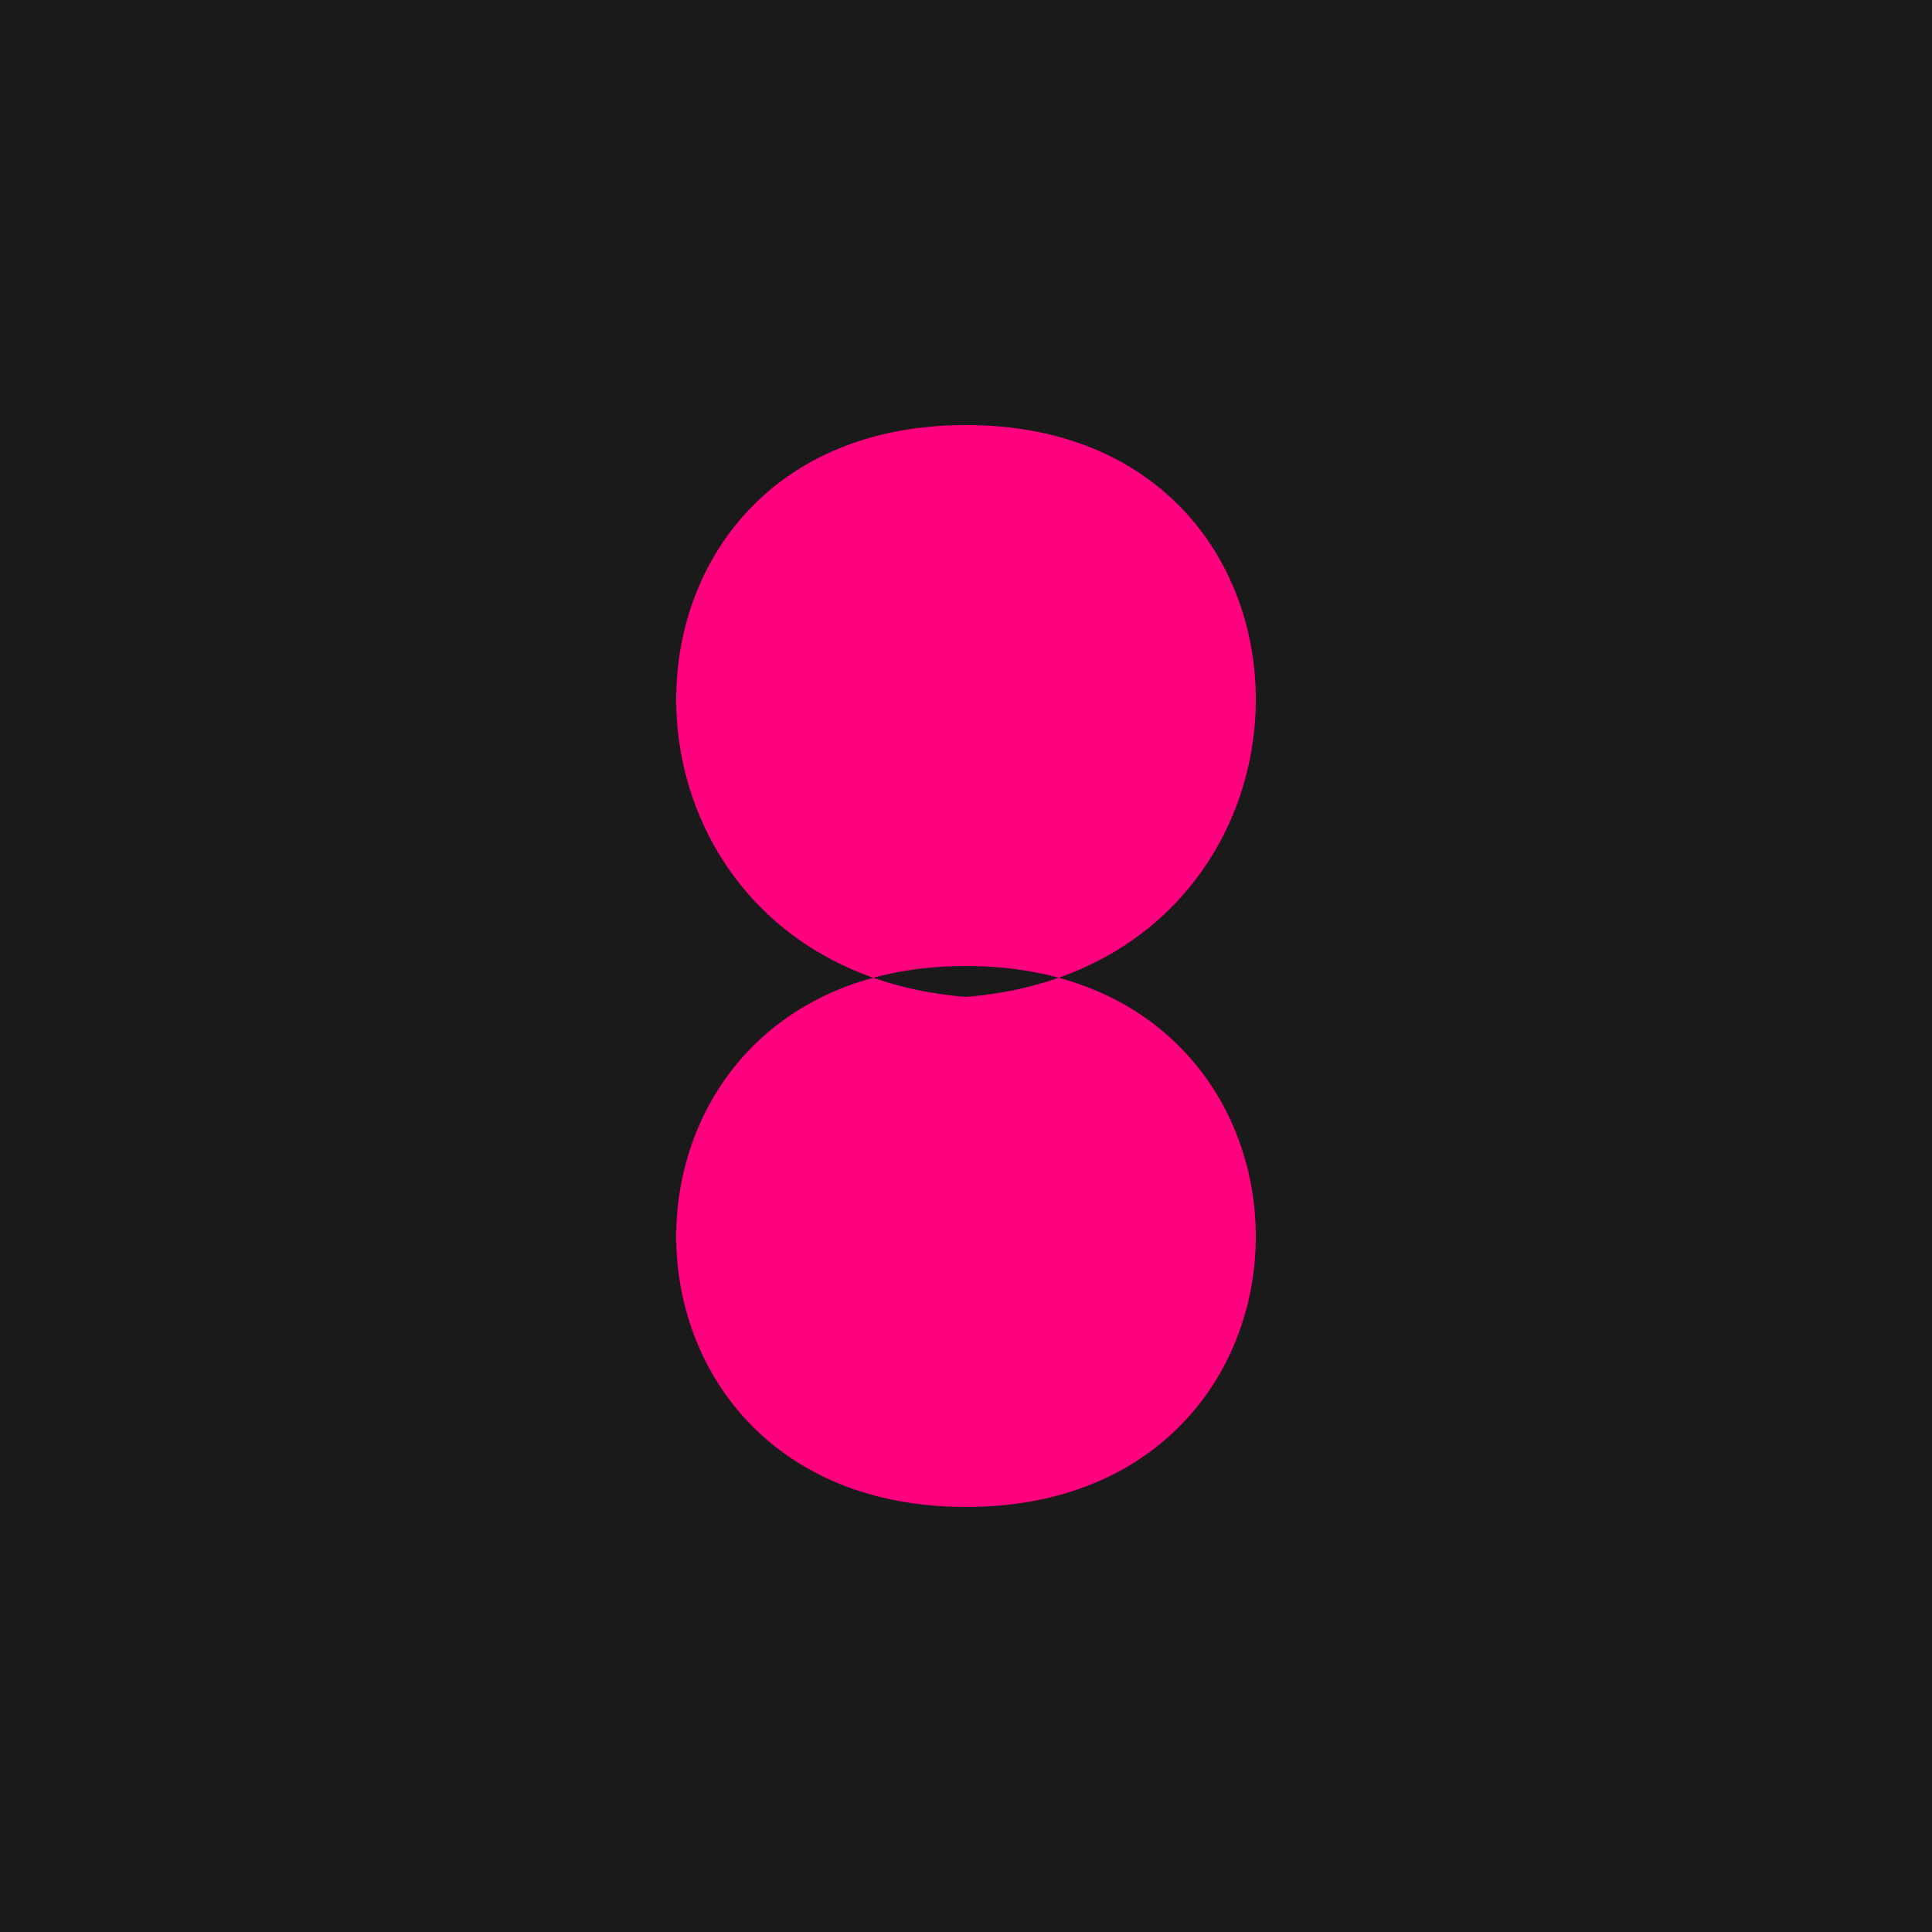
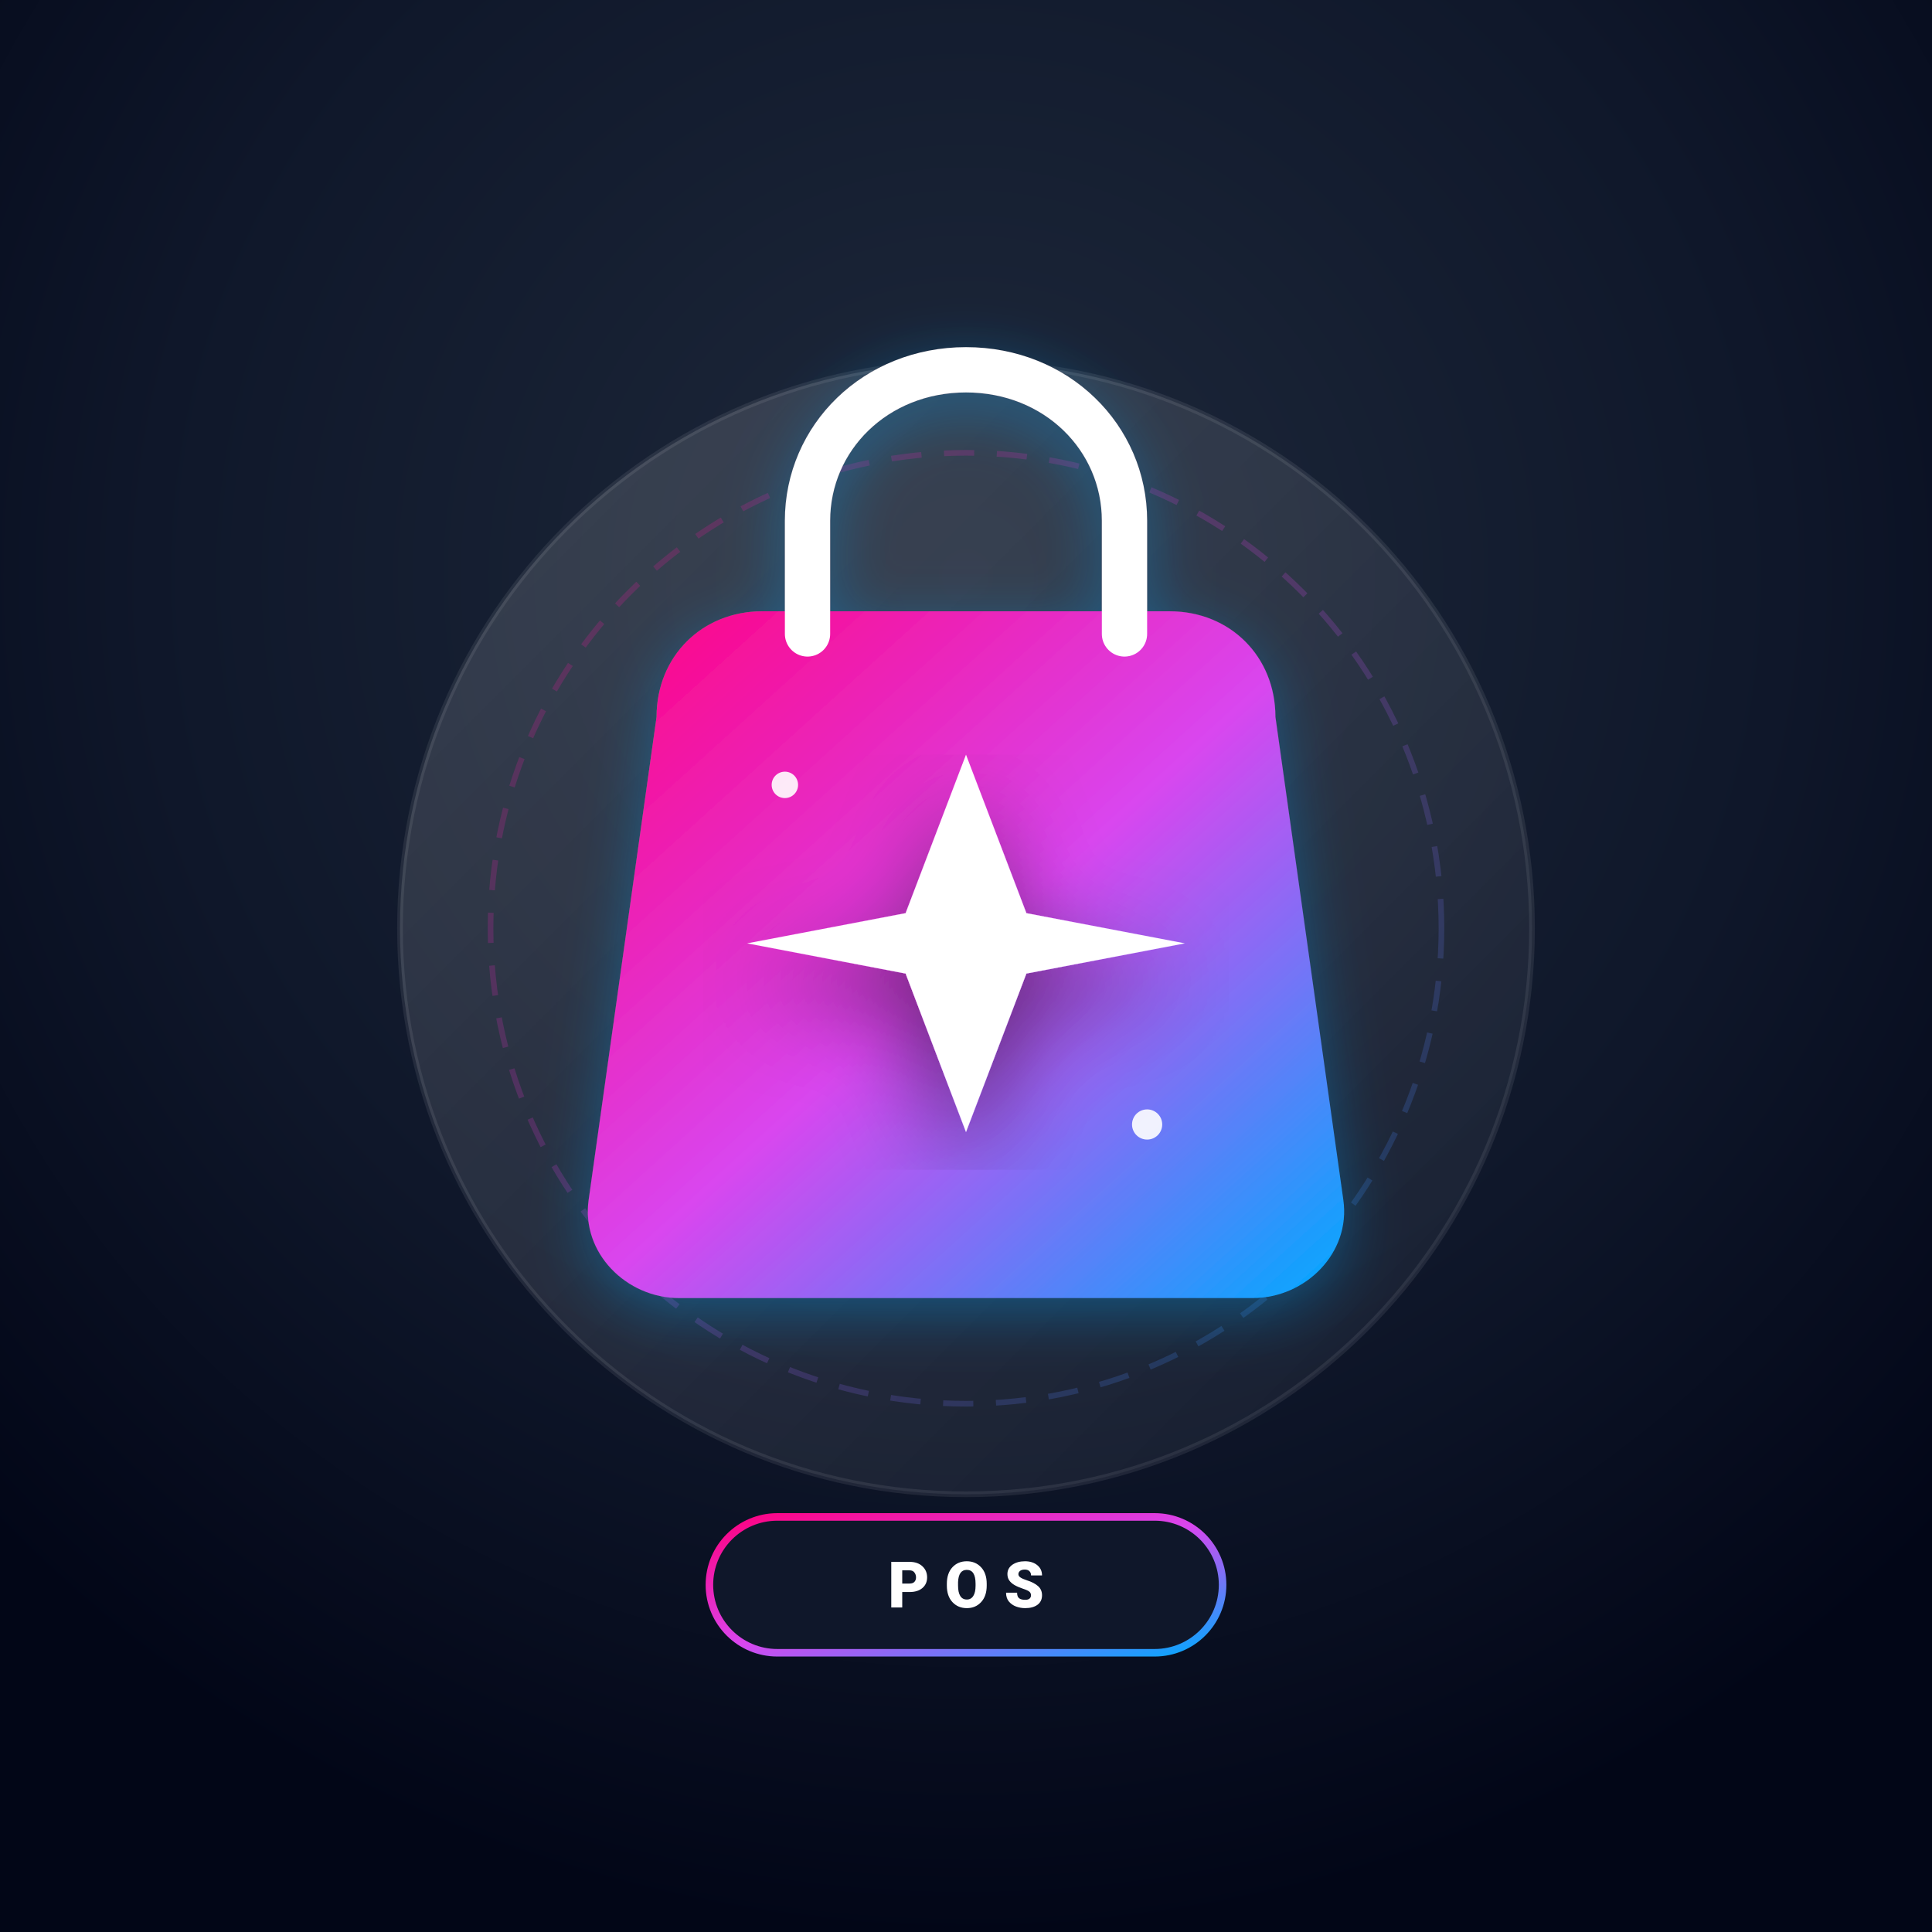
- <svg xmlns="http://www.w3.org/2000/svg" viewBox="0 0 100 100">
-   <rect width="100" height="100" fill="#1a1a1a" />
-   <g transform="translate(10, 10) scale(0.8)">
-     <path d="M50 15 C 25 15, 25 50, 50 52 C 75 50, 75 15, 50 15 Z M50 85 C 25 85, 25 50, 50 50 C 75 50, 75 85, 50 85 Z" fill="#ff007f" />
+ <svg xmlns="http://www.w3.org/2000/svg" viewBox="0 0 512 512" width="512" height="512">
+   <defs>
+     <radialGradient id="bgGrad" cx="50%" cy="30%" r="70%">
+       <stop offset="0%" stop-color="#1e293b" />
+       <stop offset="60%" stop-color="#0f172a" />
+       <stop offset="100%" stop-color="#020617" />
+     </radialGradient>
+     <linearGradient id="brandGrad" x1="0%" y1="0%" x2="100%" y2="100%">
+       <stop offset="0%" stop-color="#ff007f" />
+       <stop offset="50%" stop-color="#d946ef" />
+       <stop offset="100%" stop-color="#00aaff" />
+     </linearGradient>
+     <linearGradient id="cardGrad" x1="0%" y1="0%" x2="100%" y2="100%">
+       <stop offset="0%" stop-color="#ffffff" stop-opacity="0.15" />
+       <stop offset="100%" stop-color="#ffffff" stop-opacity="0.03" />
+     </linearGradient>
+     <filter id="glow" x="-20%" y="-20%" width="140%" height="140%">
+       <feDropShadow dx="0" dy="8" stdDeviation="16" flood-color="#ff007f" flood-opacity="0.45" />
+       <feDropShadow dx="0" dy="4" stdDeviation="8" flood-color="#00aaff" flood-opacity="0.35" />
+     </filter>
+     <filter id="subtleShadow" x="-10%" y="-10%" width="120%" height="120%">
+       <feDropShadow dx="0" dy="10" stdDeviation="12" flood-color="#000000" flood-opacity="0.5" />
+     </filter>
+   </defs>
+   <rect width="512" height="512" fill="url(#bgGrad)" />
+   <circle cx="256" cy="246" r="150" fill="url(#cardGrad)" stroke="rgba(255,255,255,0.08)" stroke-width="1.5" />
+   <circle cx="256" cy="246" r="126" fill="none" stroke="url(#brandGrad)" stroke-width="1.5" stroke-opacity="0.2" stroke-dasharray="8 6" />
+   <g filter="url(#glow)" transform="translate(0, -6)">
+     <path d="M174 196 C174 180, 186 168, 202 168 L310 168 C326 168, 338 180, 338 196 L356 324 C358 338, 346 350, 332 350 L180 350 C166 350, 154 338, 156 324 Z" fill="url(#brandGrad)" />
+     <path d="M214 174 V144 C214 122, 232 104, 256 104 C280 104, 298 122, 298 144 V174" fill="none" stroke="#ffffff" stroke-width="12" stroke-linecap="round" />
+     <path d="M256 206 L272 248 L314 256 L272 264 L256 306 L240 264 L198 256 L240 248 Z" fill="#ffffff" filter="url(#subtleShadow)" />
+     <circle cx="208" cy="214" r="3.5" fill="#ffffff" opacity="0.9" />
+     <circle cx="304" cy="304" r="4" fill="#ffffff" opacity="0.9" />
+   </g>
+   <g transform="translate(256, 420)">
+     <rect x="-68" y="-18" width="136" height="36" rx="18" fill="#0f172a" stroke="url(#brandGrad)" stroke-width="2" />
+     <text x="0" y="6" font-family="system-ui, -apple-system, 'Segoe UI', Roboto, Helvetica, Arial, sans-serif" font-size="17" font-weight="900" letter-spacing="4" fill="#ffffff" text-anchor="middle">POS</text>
  </g>
</svg>
